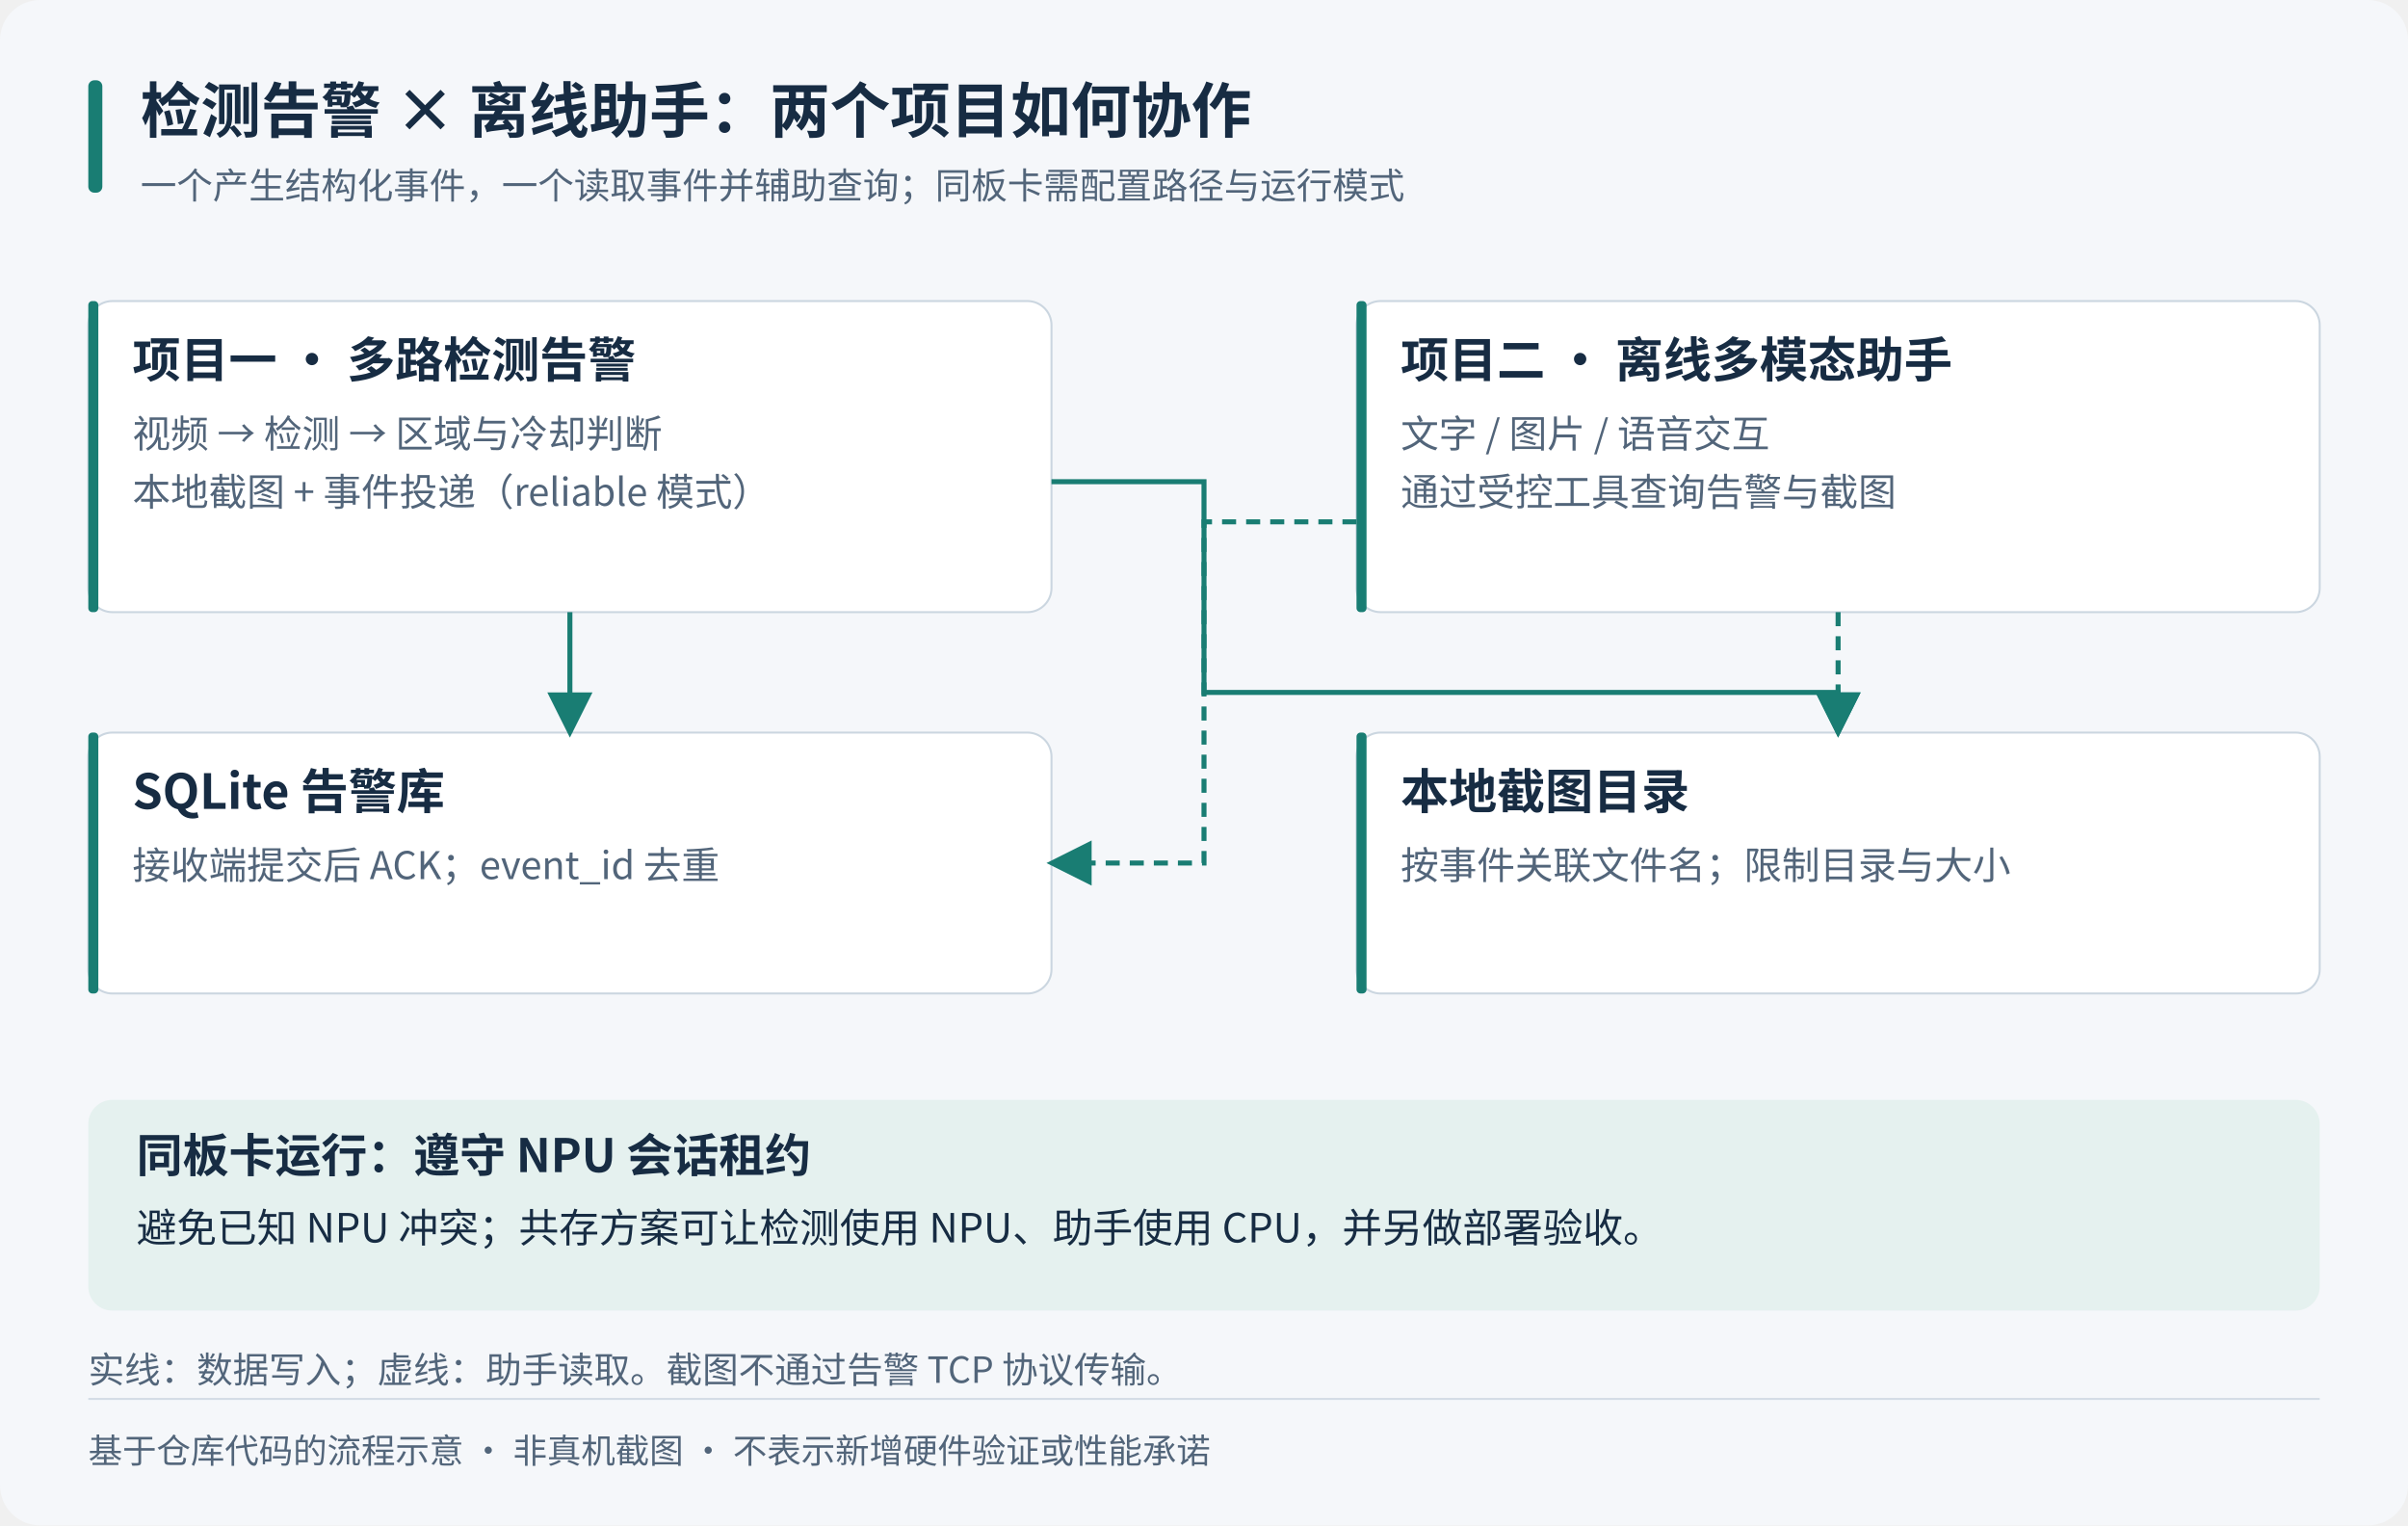
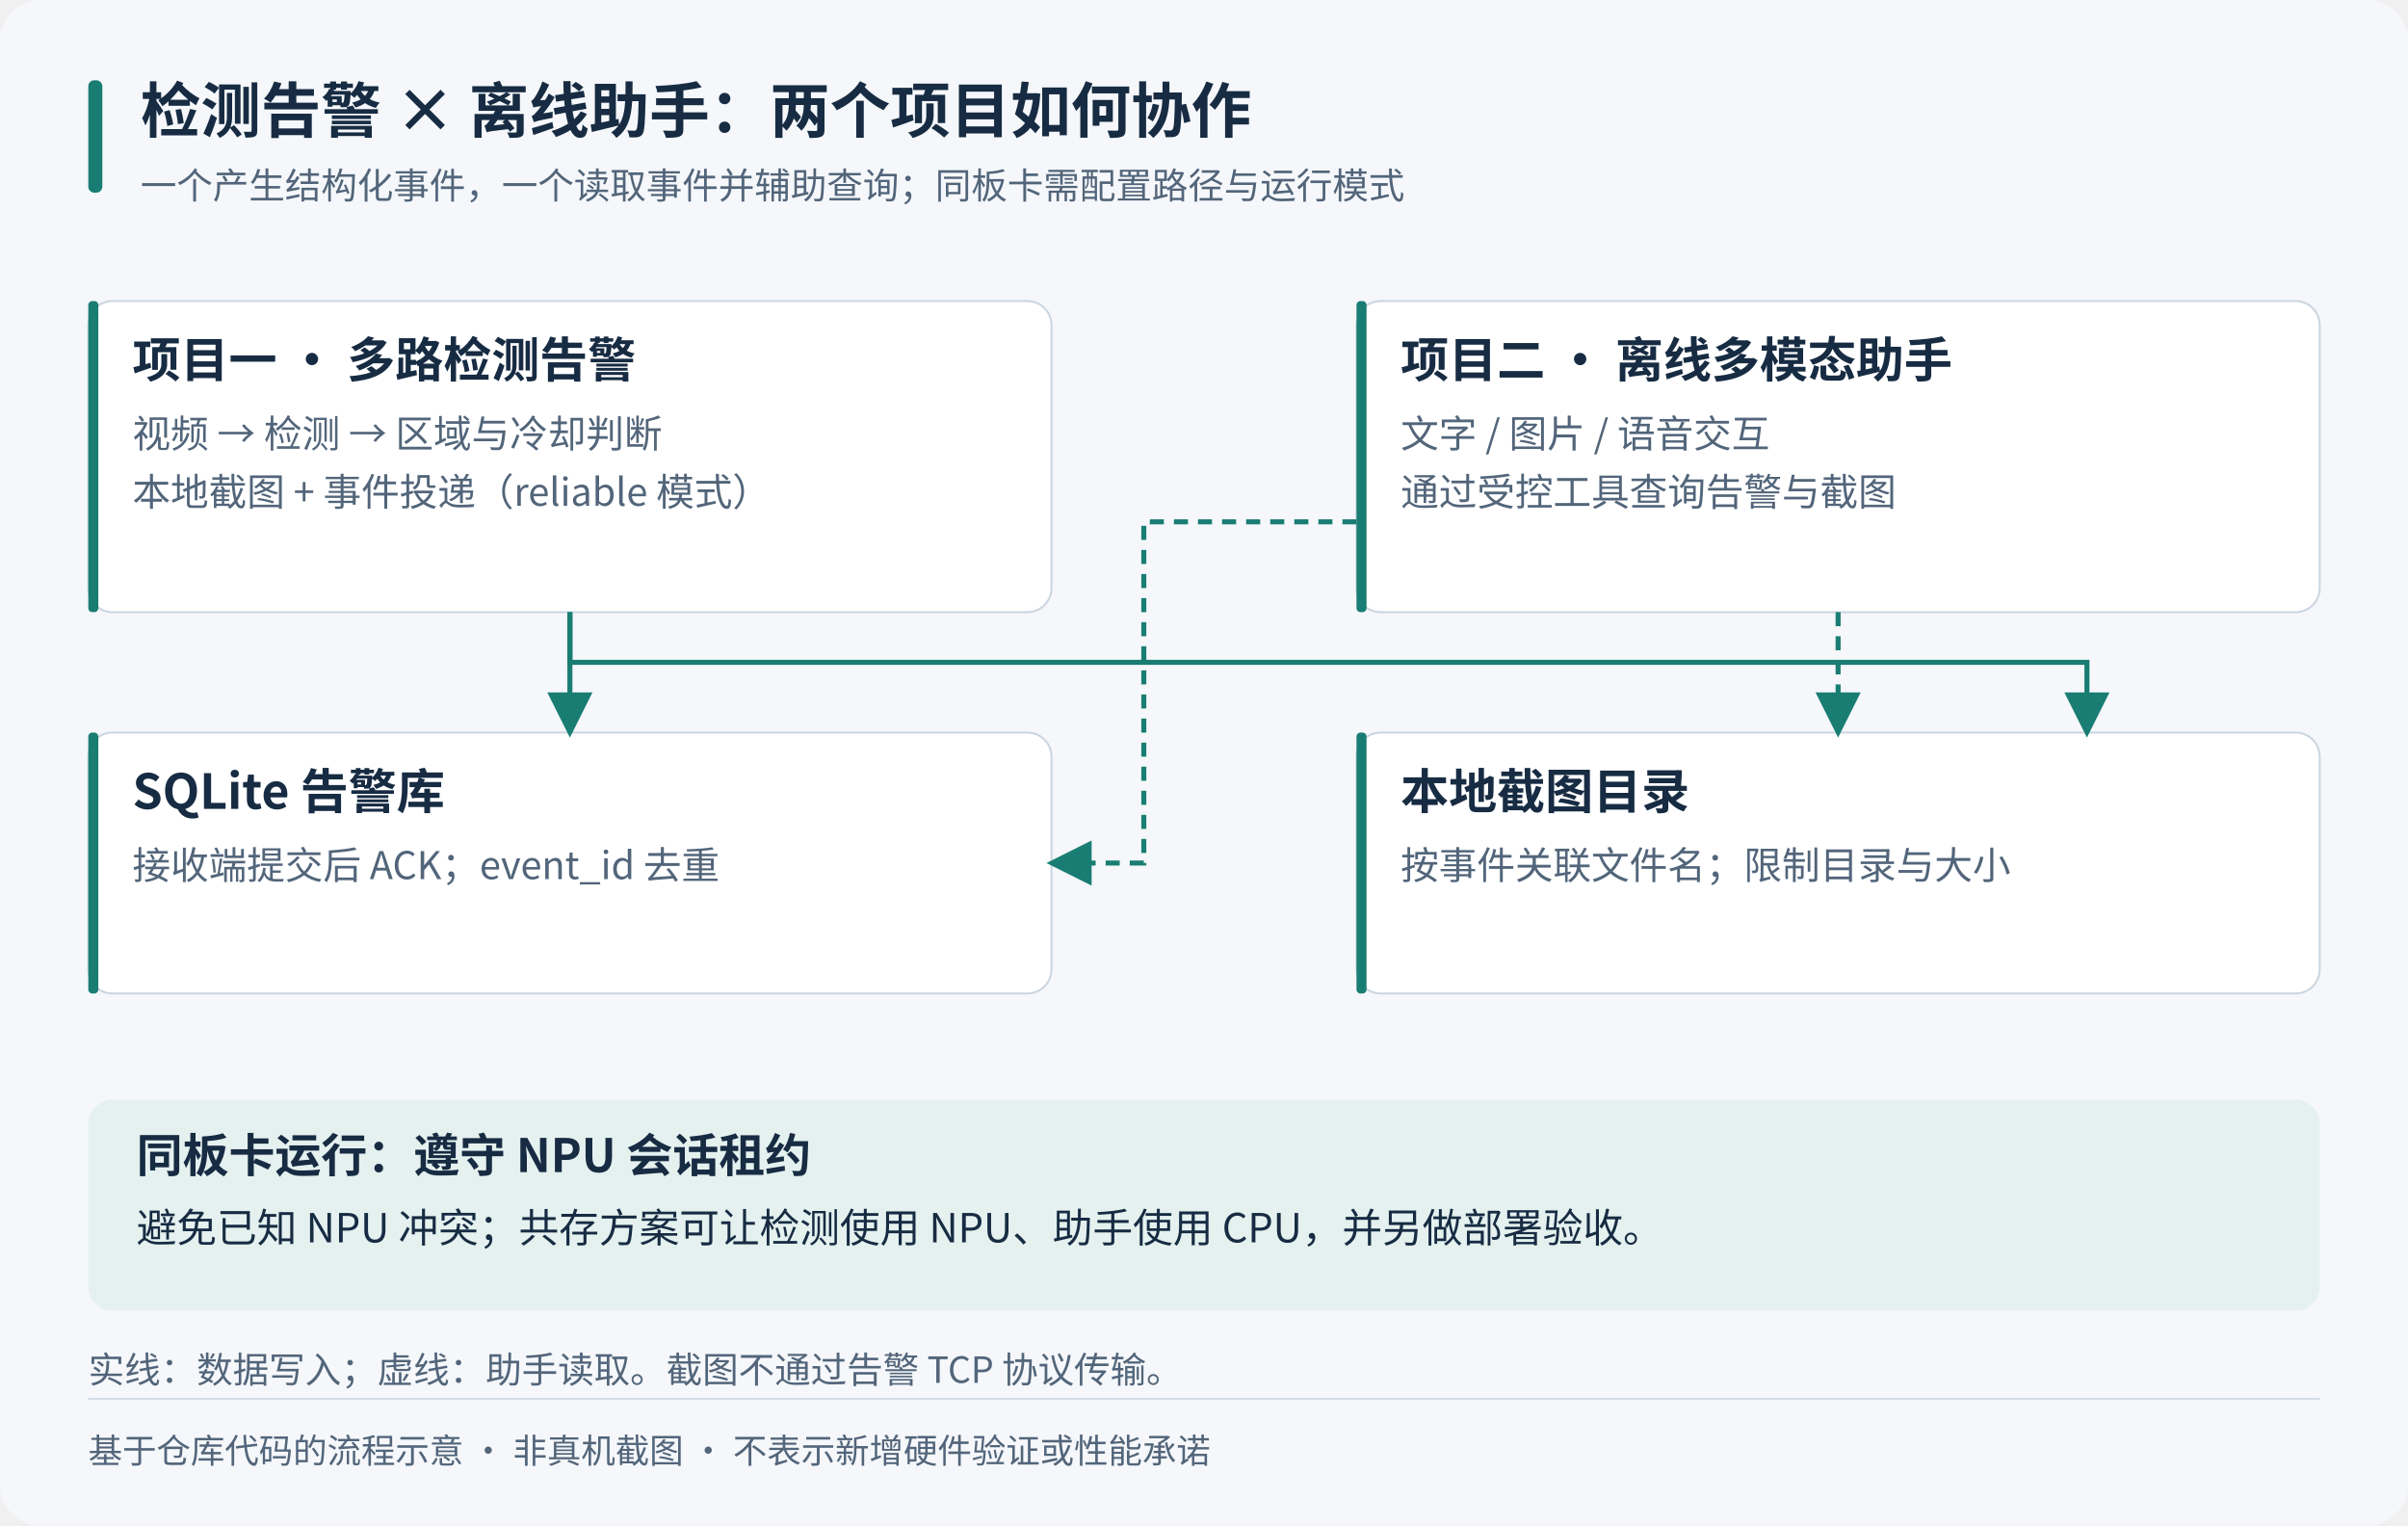
<svg xmlns="http://www.w3.org/2000/svg" width="1200" height="760" viewBox="0 0 1200 760" role="img" aria-labelledby="title desc">
  <defs>
    <marker id="arrow" markerWidth="9" markerHeight="9" refX="8" refY="4.5" orient="auto">
      <path d="M0 0L9 4.5L0 9" fill="#197d73" />
    </marker>
  </defs>
  <rect width="1200" height="760" rx="20" fill="#f5f7fa" />
  <g font-family="'Microsoft YaHei','Noto Sans CJK SC',Arial,sans-serif" fill="#172c43">
    <rect x="44" y="40" width="7" height="56" rx="3" fill="#197d73" />
    <text x="70" y="66" font-size="30" font-weight="700">检测告警 × 离线助手：两个项目如何协作</text>
    <text x="70" y="99" font-size="18" fill="#52657a">一个产生结构化事件，一个读取事件并辅助查询；同板卡需配置路径与运行模式</text>
    <rect x="44" y="150" width="480" height="155" rx="12" fill="#fff" stroke="#cbd6e0" />
    <rect x="44" y="150" width="5" height="155" rx="2" fill="#197d73" />
    <text x="66" y="188" font-size="24" font-weight="700">项目一 · 多路检测告警</text>
    <text x="66" y="223" font-size="19" fill="#52657a">视频 → 检测 → 区域与冷却判断</text>
    <text x="66" y="252" font-size="19" fill="#52657a">本地截图 + 事件投递（reliable 模式）</text>
    <rect x="676" y="150" width="480" height="155" rx="12" fill="#fff" stroke="#cbd6e0" />
    <rect x="676" y="150" width="5" height="155" rx="2" fill="#197d73" />
    <text x="698" y="188" font-size="24" font-weight="700">项目二 · 离线多模态助手</text>
    <text x="698" y="223" font-size="19" fill="#52657a">文字 / 图片 / 语音交互</text>
    <text x="698" y="252" font-size="19" fill="#52657a">通过受控工具查询告警与截图</text>
    <rect x="44" y="365" width="480" height="130" rx="12" fill="#fff" stroke="#cbd6e0" />
    <rect x="44" y="365" width="5" height="130" rx="2" fill="#197d73" />
    <text x="66" y="403" font-size="24" font-weight="700">SQLite 告警库</text>
    <text x="66" y="438" font-size="19" fill="#52657a">接收端提交后 ACK；event_id 去重</text>
    <rect x="676" y="365" width="480" height="130" rx="12" fill="#fff" stroke="#cbd6e0" />
    <rect x="676" y="365" width="5" height="130" rx="2" fill="#197d73" />
    <text x="698" y="403" font-size="24" font-weight="700">本地截图目录</text>
    <text x="698" y="438" font-size="19" fill="#52657a">按事件关联文件名；限制目录与大小</text>
    <path d="M284 305V365" fill="none" stroke="#197d73" stroke-width="2.5" marker-end="url(#arrow)" />
-     <path d="M524 240H600V345H916V365" fill="none" stroke="#197d73" stroke-width="2.5" marker-end="url(#arrow)" />
-     <path d="M676 260H600V430H524" fill="none" stroke="#197d73" stroke-width="2.5" stroke-dasharray="7 5" marker-end="url(#arrow)" />
+     <path d="M284 305V330H1040V365" fill="none" stroke="#197d73" stroke-width="2.5" marker-end="url(#arrow)" />
+     <path d="M676 260H570V430H524" fill="none" stroke="#197d73" stroke-width="2.5" stroke-dasharray="7 5" marker-end="url(#arrow)" />
    <path d="M916 305V365" fill="none" stroke="#197d73" stroke-width="2.5" stroke-dasharray="7 5" marker-end="url(#arrow)" />
    <rect x="44" y="548" width="1112" height="105" rx="12" fill="#e5f1ef" />
    <text x="68" y="584" font-size="23" font-weight="700">同板卡运行：遵守 NPU 会话租约</text>
    <text x="68" y="619" font-size="20">避免已知 NPU 冲突；共存方案可让检测使用 NPU、助手使用 CPU，并另做部署验收。</text>
    <text x="44" y="689" font-size="18" fill="#52657a">实线：数据写入；虚线：助手读取。截图不通过告警 TCP 协议传输。</text>
    <path d="M44 697H1156" stroke="#d3dce5" />
    <text x="44" y="729" font-size="17" fill="#52657a">基于仓库代码的流程示意 · 非真机截图 · 不表示新增硬件验证或性能承诺</text>
  </g>
</svg>
